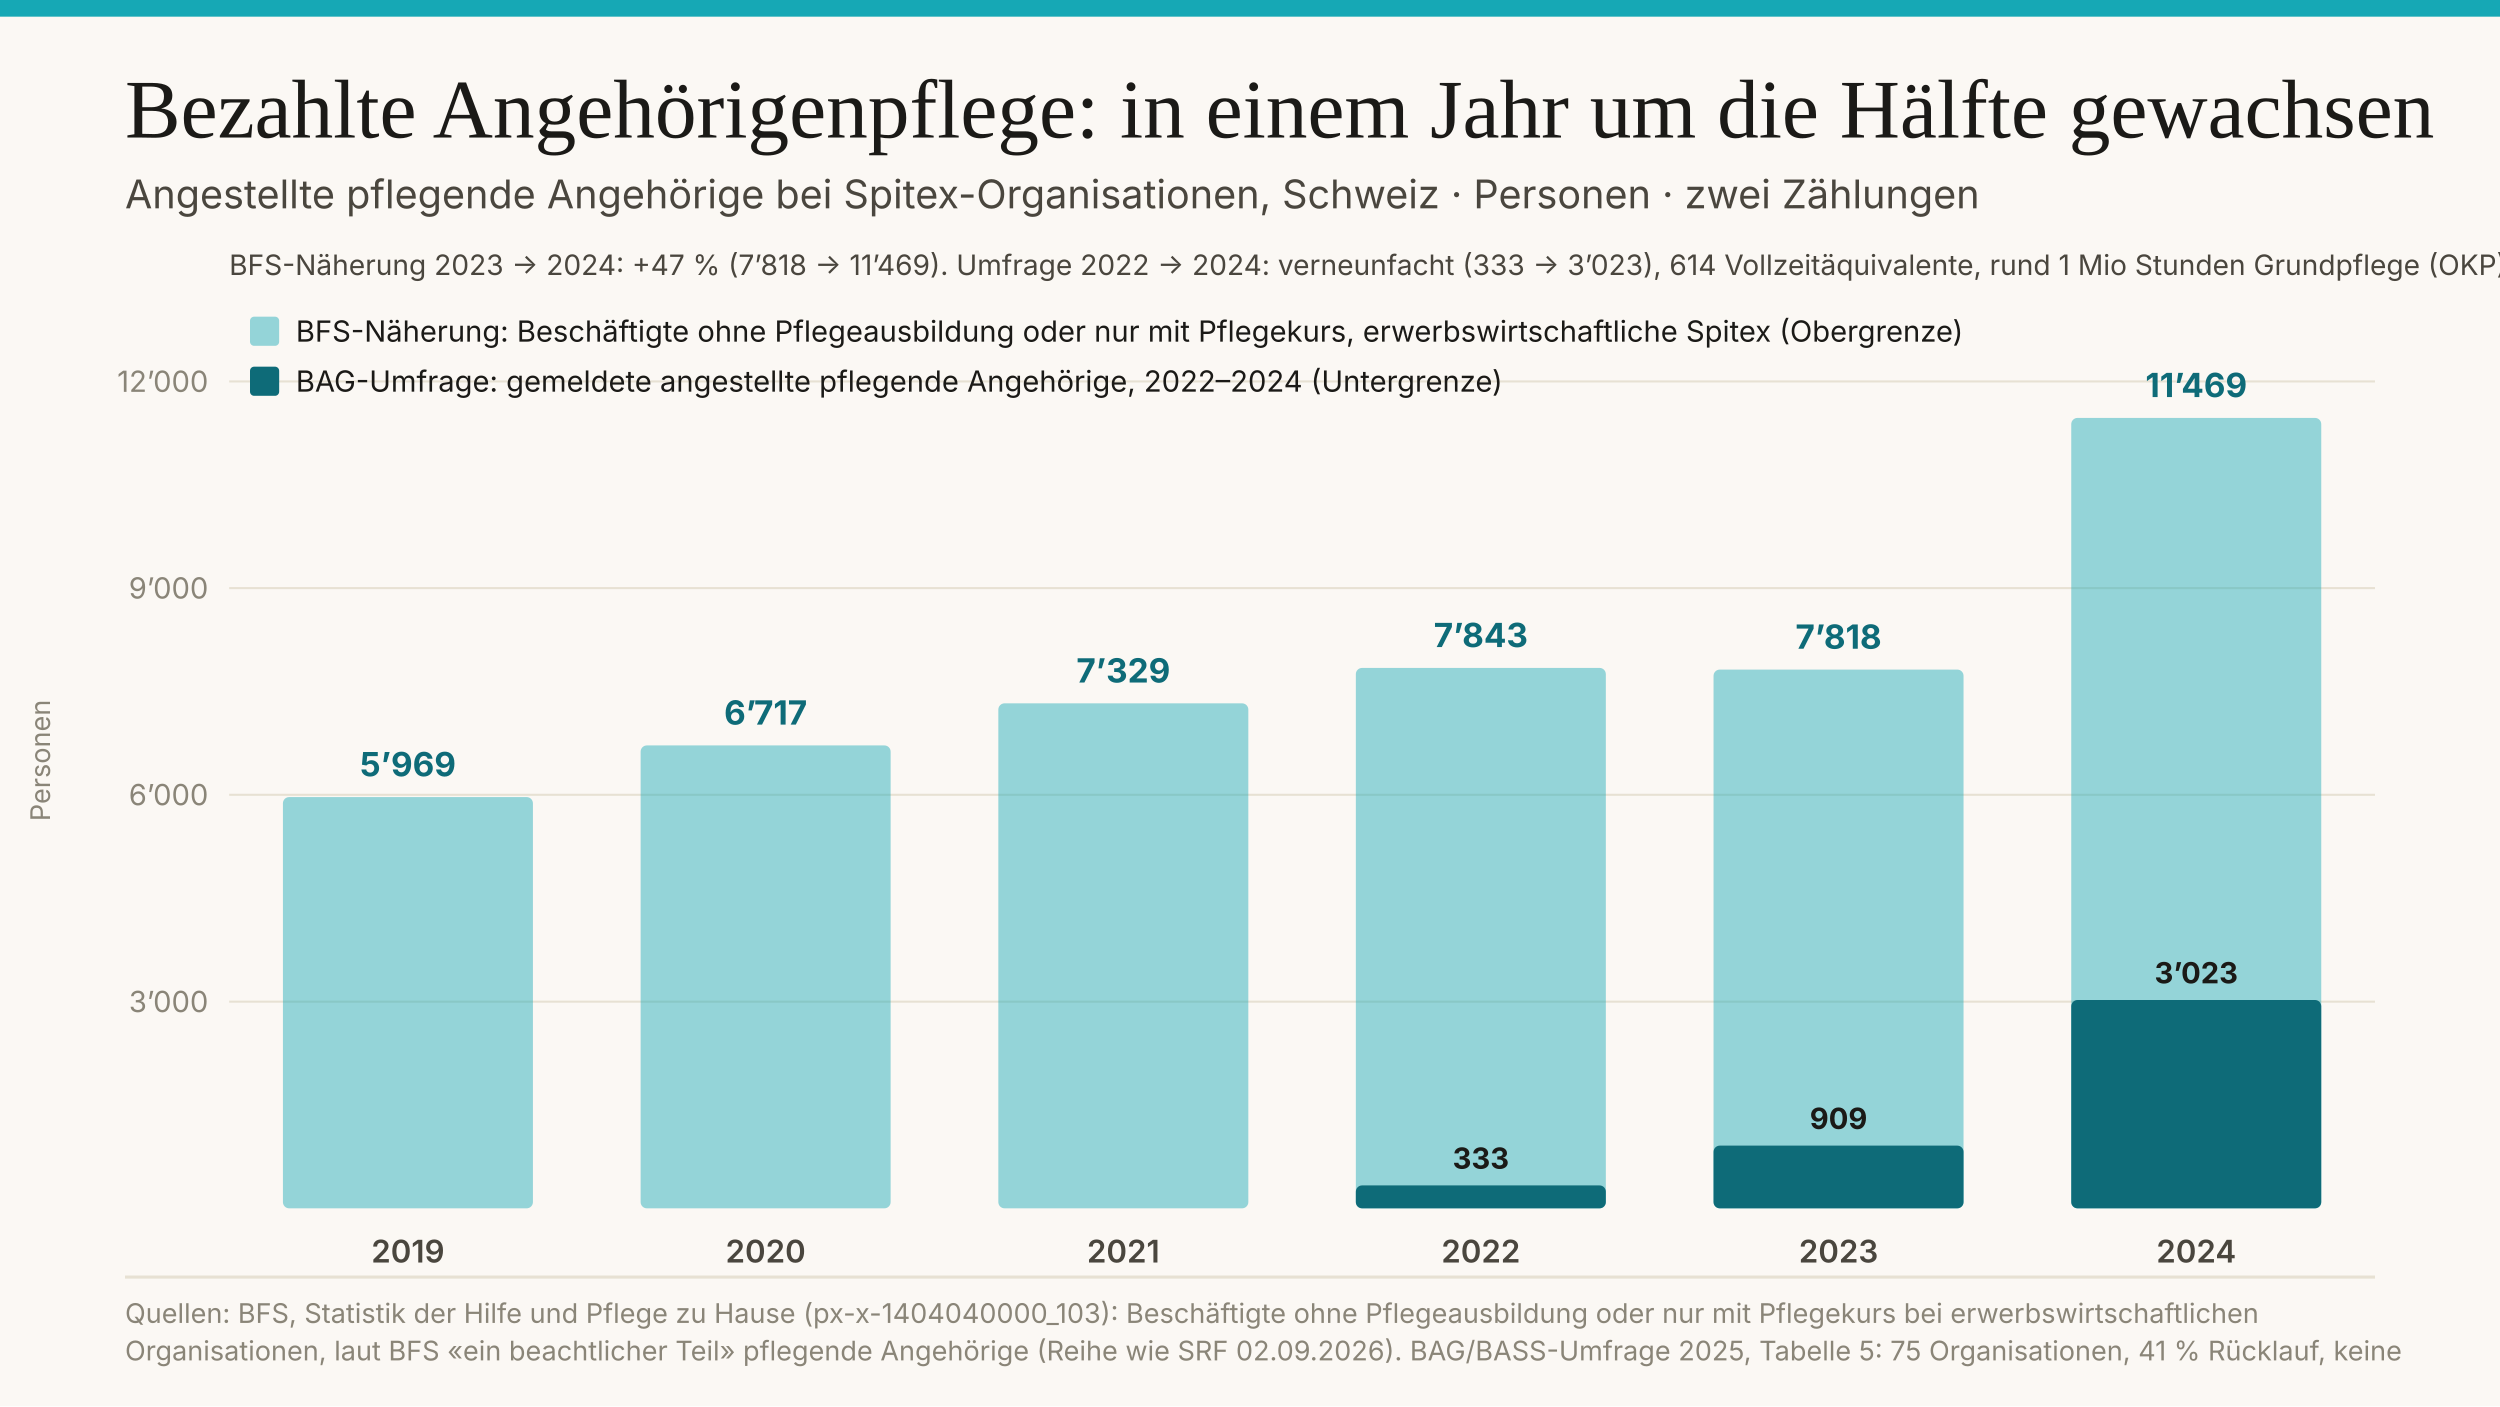
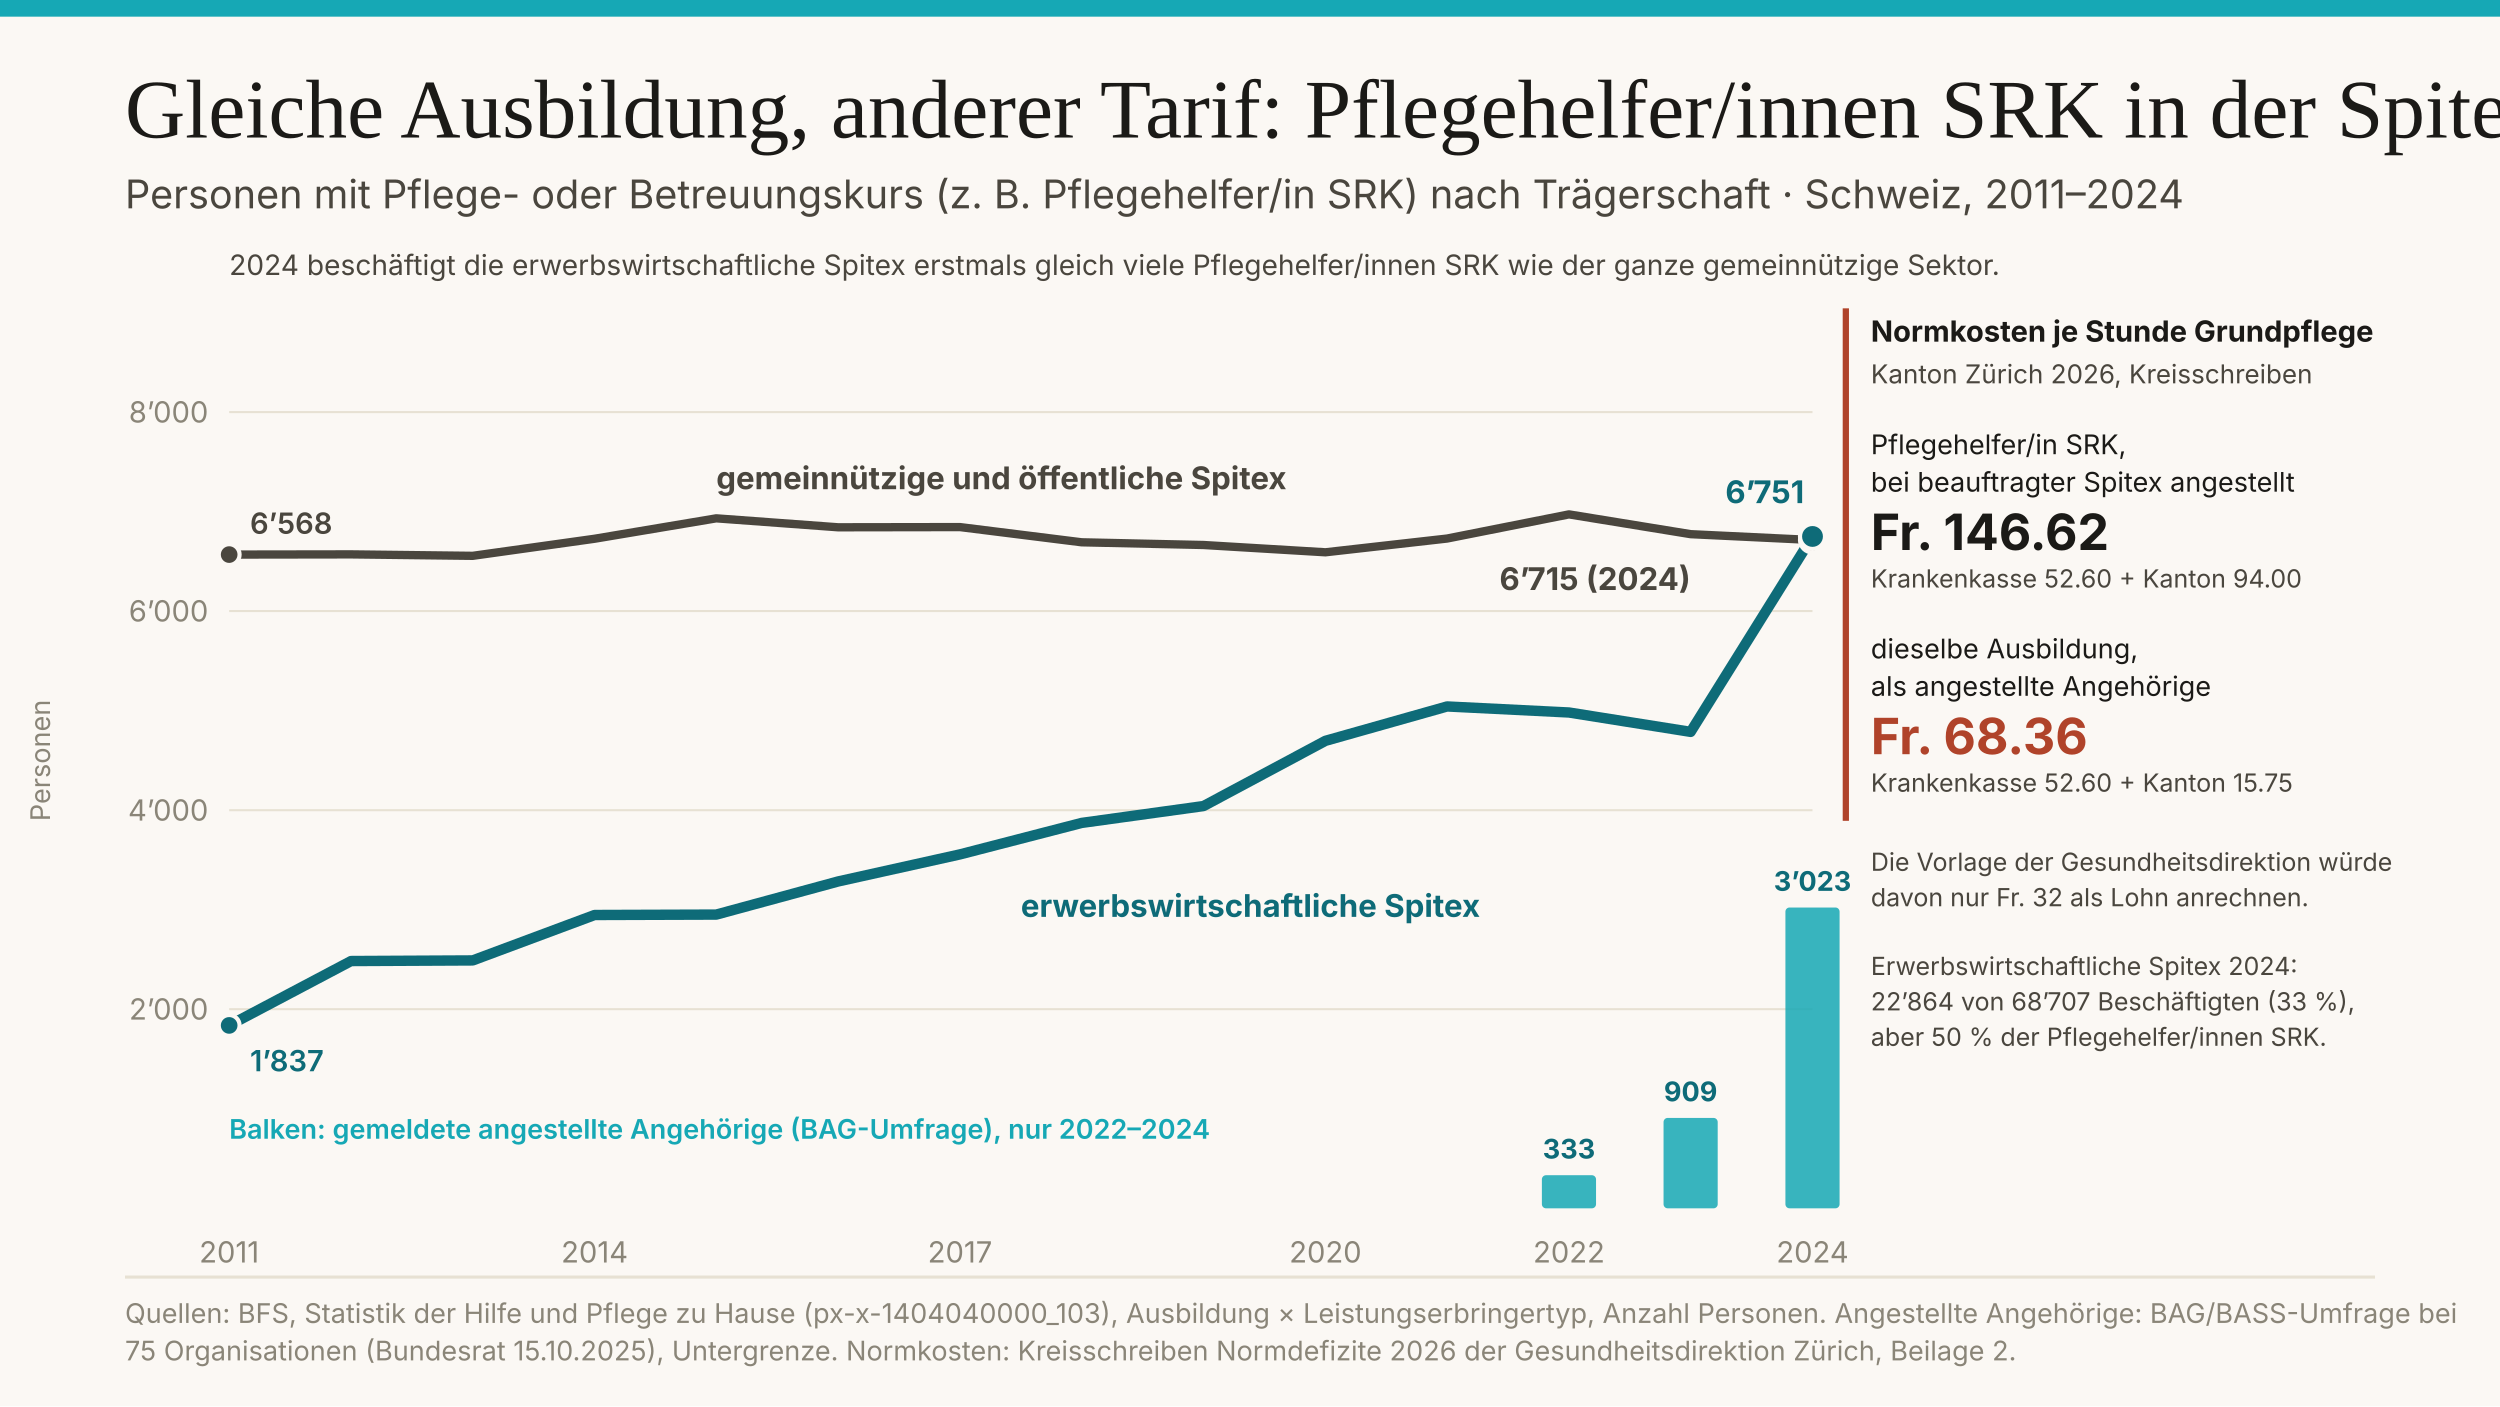
<svg xmlns="http://www.w3.org/2000/svg" width="1200" height="675" viewBox="0 0 1200 675" font-family="Inter, -apple-system, Helvetica, Arial, sans-serif">
  <rect width="1200" height="675" fill="#FBF8F4" />
  <rect x="0" y="0" width="1200" height="8" fill="#16A8B5" />
-   <text x="60" y="66" font-family="'Instrument Serif', Georgia, 'Times New Roman', serif" font-size="40" fill="#1B1A17">Bezahlte Angehörigenpflege: in einem Jahr um die Hälfte gewachsen</text>
-   <text x="60" y="100" font-size="19" fill="#4A463E">Angestellte pflegende Angehörige bei Spitex-Organisationen, Schweiz · Personen · zwei Zählungen</text>
+   <text x="60" y="66" font-family="'Instrument Serif', Georgia, 'Times New Roman', serif" font-size="40" fill="#1B1A17">Gleiche Ausbildung, anderer Tarif: Pflegehelfer/innen SRK in der Spitex</text>
+   <text x="60" y="100" font-size="19" fill="#4A463E">Personen mit Pflege- oder Betreuungskurs (z. B. Pflegehelfer/in SRK) nach Trägerschaft · Schweiz, 2011–2024</text>
  <line x1="60" y1="613" x2="1140" y2="613" stroke="#E7E1D3" stroke-width="1.5" />
-   <text x="60" y="635" font-size="13" fill="#8A8578">Quellen: BFS, Statistik der Hilfe und Pflege zu Hause (px-x-1404040000_103): Beschäftigte ohne Pflegeausbildung oder nur mit Pflegekurs bei erwerbswirtschaftlichen</text>
-   <text x="60" y="653" font-size="13" fill="#8A8578">Organisationen, laut BFS «ein beachtlicher Teil» pflegende Angehörige (Reihe wie SRF 02.09.2026). BAG/BASS-Umfrage 2025, Tabelle 5: 75 Organisationen, 41 % Rücklauf, keine</text>
-   <line x1="110" y1="480.8" x2="1140" y2="480.8" stroke="#E7E1D3" stroke-width="1" />
-   <text x="100" y="485.8" font-size="14" fill="#8A8578" text-anchor="end">3’000</text>
-   <line x1="110" y1="381.5" x2="1140" y2="381.5" stroke="#E7E1D3" stroke-width="1" />
-   <text x="100" y="386.5" font-size="14" fill="#8A8578" text-anchor="end">6’000</text>
-   <line x1="110" y1="282.3" x2="1140" y2="282.3" stroke="#E7E1D3" stroke-width="1" />
-   <text x="100" y="287.3" font-size="14" fill="#8A8578" text-anchor="end">9’000</text>
-   <line x1="110" y1="183.1" x2="1140" y2="183.1" stroke="#E7E1D3" stroke-width="1" />
-   <text x="100" y="188.1" font-size="14" fill="#8A8578" text-anchor="end">12’000</text>
+   <text x="60" y="635" font-size="13" fill="#8A8578">Quellen: BFS, Statistik der Hilfe und Pflege zu Hause (px-x-1404040000_103), Ausbildung × Leistungserbringertyp, Anzahl Personen. Angestellte Angehörige: BAG/BASS-Umfrage bei</text>
+   <text x="60" y="653" font-size="13" fill="#8A8578">75 Organisationen (Bundesrat 15.10.2025), Untergrenze. Normkosten: Kreisschreiben Normdefizite 2026 der Gesundheitsdirektion Zürich, Beilage 2.</text>
+   <line x1="110" y1="484.4" x2="870" y2="484.4" stroke="#E7E1D3" stroke-width="1" />
+   <text x="100" y="489.4" font-size="14" fill="#8A8578" text-anchor="end">2’000</text>
+   <line x1="110" y1="388.9" x2="870" y2="388.9" stroke="#E7E1D3" stroke-width="1" />
+   <text x="100" y="393.9" font-size="14" fill="#8A8578" text-anchor="end">4’000</text>
+   <line x1="110" y1="293.3" x2="870" y2="293.3" stroke="#E7E1D3" stroke-width="1" />
+   <text x="100" y="298.3" font-size="14" fill="#8A8578" text-anchor="end">6’000</text>
+   <line x1="110" y1="197.8" x2="870" y2="197.8" stroke="#E7E1D3" stroke-width="1" />
+   <text x="100" y="202.8" font-size="14" fill="#8A8578" text-anchor="end">8’000</text>
  <text transform="translate(24,365.0) rotate(-90)" font-size="13" fill="#8A8578" text-anchor="middle">Personen</text>
-   <rect x="135.8" y="382.6" width="120" height="197.4" fill="#16A8B5" opacity=".45" rx="3" />
-   <text x="195.8" y="372.6" font-size="16" font-weight="700" fill="#0E6B78" text-anchor="middle">5’969</text>
-   <text x="195.8" y="606" font-size="15" font-weight="600" fill="#4A463E" text-anchor="middle">2019</text>
-   <rect x="307.5" y="357.8" width="120" height="222.2" fill="#16A8B5" opacity=".45" rx="3" />
-   <text x="367.5" y="347.8" font-size="16" font-weight="700" fill="#0E6B78" text-anchor="middle">6’717</text>
-   <text x="367.5" y="606" font-size="15" font-weight="600" fill="#4A463E" text-anchor="middle">2020</text>
-   <rect x="479.2" y="337.6" width="120" height="242.4" fill="#16A8B5" opacity=".45" rx="3" />
-   <text x="539.2" y="327.6" font-size="16" font-weight="700" fill="#0E6B78" text-anchor="middle">7’329</text>
-   <text x="539.2" y="606" font-size="15" font-weight="600" fill="#4A463E" text-anchor="middle">2021</text>
-   <rect x="650.8" y="320.6" width="120" height="259.4" fill="#16A8B5" opacity=".45" rx="3" />
-   <text x="710.8" y="310.6" font-size="16" font-weight="700" fill="#0E6B78" text-anchor="middle">7’843</text>
-   <rect x="650.8" y="569.0" width="120" height="11.0" fill="#0E6B78" rx="3" />
-   <text x="710.8" y="561.0" font-size="14" font-weight="700" fill="#1B1A17" text-anchor="middle">333</text>
-   <text x="710.8" y="606" font-size="15" font-weight="600" fill="#4A463E" text-anchor="middle">2022</text>
-   <rect x="822.5" y="321.4" width="120" height="258.6" fill="#16A8B5" opacity=".45" rx="3" />
-   <text x="882.5" y="311.4" font-size="16" font-weight="700" fill="#0E6B78" text-anchor="middle">7’818</text>
-   <rect x="822.5" y="549.9" width="120" height="30.1" fill="#0E6B78" rx="3" />
-   <text x="882.5" y="541.9" font-size="14" font-weight="700" fill="#1B1A17" text-anchor="middle">909</text>
-   <text x="882.5" y="606" font-size="15" font-weight="600" fill="#4A463E" text-anchor="middle">2023</text>
-   <rect x="994.2" y="200.6" width="120" height="379.4" fill="#16A8B5" opacity=".45" rx="3" />
-   <text x="1054.2" y="190.6" font-size="16" font-weight="700" fill="#0E6B78" text-anchor="middle">11’469</text>
-   <rect x="994.2" y="480.0" width="120" height="100.0" fill="#0E6B78" rx="3" />
-   <text x="1054.2" y="472.0" font-size="14" font-weight="700" fill="#1B1A17" text-anchor="middle">3’023</text>
-   <text x="1054.2" y="606" font-size="15" font-weight="600" fill="#4A463E" text-anchor="middle">2024</text>
-   <rect x="120" y="152" width="14" height="14" rx="2" fill="#16A8B5" opacity=".45" />
-   <text x="142" y="164" font-size="14" fill="#1B1A17">BFS-Näherung: Beschäftigte ohne Pflegeausbildung oder nur mit Pflegekurs, erwerbswirtschaftliche Spitex (Obergrenze)</text>
-   <rect x="120" y="176" width="14" height="14" rx="2" fill="#0E6B78" />
-   <text x="142" y="188" font-size="14" fill="#1B1A17">BAG-Umfrage: gemeldete angestellte pflegende Angehörige, 2022–2024 (Untergrenze)</text>
-   <text x="110" y="132" font-size="13.5" fill="#4A463E" text-anchor="start">BFS-Näherung 2023 → 2024: +47 % (7’818 → 11’469). Umfrage 2022 → 2024: verneunfacht (333 → 3’023), 614 Vollzeitäquivalente, rund 1 Mio Stunden Grundpflege (OKP).</text>
+   <text x="110.0" y="606" font-size="14" fill="#8A8578" text-anchor="middle">2011</text>
+   <text x="285.4" y="606" font-size="14" fill="#8A8578" text-anchor="middle">2014</text>
+   <text x="460.8" y="606" font-size="14" fill="#8A8578" text-anchor="middle">2017</text>
+   <text x="636.2" y="606" font-size="14" fill="#8A8578" text-anchor="middle">2020</text>
+   <text x="753.1" y="606" font-size="14" fill="#8A8578" text-anchor="middle">2022</text>
+   <text x="870.0" y="606" font-size="14" fill="#8A8578" text-anchor="middle">2024</text>
+   <rect x="740.1" y="564.1" width="26" height="15.9" fill="#16A8B5" opacity=".85" rx="2" />
+   <text x="753.1" y="556.1" font-size="13" font-weight="700" fill="#0E6B78" text-anchor="middle">333</text>
+   <rect x="798.5" y="536.6" width="26" height="43.4" fill="#16A8B5" opacity=".85" rx="2" />
+   <text x="811.5" y="528.6" font-size="13" font-weight="700" fill="#0E6B78" text-anchor="middle">909</text>
+   <rect x="857.0" y="435.6" width="26" height="144.4" fill="#16A8B5" opacity=".85" rx="2" />
+   <text x="870.0" y="427.6" font-size="13" font-weight="700" fill="#0E6B78" text-anchor="middle">3’023</text>
+   <path d="M110.0,266.2 L168.5,266.1 L226.9,266.8 L285.4,258.6 L343.8,248.8 L402.3,253.1 L460.8,253.0 L519.2,260.3 L577.7,261.6 L636.2,265.1 L694.6,258.5 L753.1,246.9 L811.5,256.4 L870.0,259.2" fill="none" stroke="#4A463E" stroke-width="4" stroke-linejoin="round" stroke-linecap="round" opacity="1" />
+   <path d="M110.0,492.2 L168.5,461.3 L226.9,461.0 L285.4,439.2 L343.8,439.0 L402.3,423.1 L460.8,410.1 L519.2,395.0 L577.7,386.9 L636.2,355.6 L694.6,339.1 L753.1,342.0 L811.5,351.3 L870.0,257.5" fill="none" stroke="#0E6B78" stroke-width="5" stroke-linejoin="round" stroke-linecap="round" opacity="1" />
+   <circle cx="870.0" cy="259.2" r="6" fill="#4A463E" stroke="#FBF8F4" stroke-width="2" />
+   <circle cx="110.0" cy="266.2" r="5" fill="#4A463E" stroke="#FBF8F4" stroke-width="2" />
+   <circle cx="870.0" cy="257.5" r="6" fill="#0E6B78" stroke="#FBF8F4" stroke-width="2" />
+   <circle cx="110.0" cy="492.2" r="5" fill="#0E6B78" stroke="#FBF8F4" stroke-width="2" />
+   <text x="120.0" y="256.2" font-size="14" font-weight="600" fill="#4A463E" text-anchor="start">6’568</text>
+   <text x="120.0" y="514.2" font-size="14" font-weight="600" fill="#0E6B78" text-anchor="start">1’837</text>
+   <text x="866.0" y="241.5" font-size="15" font-weight="700" fill="#0E6B78" text-anchor="end">6’751</text>
+   <text x="811.5" y="283.2" font-size="15" font-weight="700" fill="#4A463E" text-anchor="end">6’715 (2024)</text>
+   <text x="343.8" y="234.8" font-size="15" font-weight="700" fill="#4A463E" text-anchor="start">gemeinnützige und öffentliche Spitex</text>
+   <text x="490.0" y="440.1" font-size="15" font-weight="700" fill="#0E6B78" text-anchor="start">erwerbswirtschaftliche Spitex</text>
+   <text x="110.0" y="546.6" font-size="13" font-weight="600" fill="#16A8B5" text-anchor="start">Balken: gemeldete angestellte Angehörige (BAG-Umfrage), nur 2022–2024</text>
+   <line x1="886" y1="148" x2="886" y2="394" stroke="#B0432A" stroke-width="3" />
+   <text x="898" y="164" font-size="14" font-weight="700" fill="#1B1A17">Normkosten je Stunde Grundpflege</text>
+   <text x="898" y="184" font-size="12.5" font-weight="400" fill="#4A463E">Kanton Zürich 2026, Kreisschreiben</text>
+   <text x="898" y="218" font-size="13" font-weight="400" fill="#1B1A17">Pflegehelfer/in SRK,</text>
+   <text x="898" y="236" font-size="13" font-weight="400" fill="#1B1A17">bei beauftragter Spitex angestellt</text>
+   <text x="898" y="264" font-size="24" font-weight="700" fill="#1B1A17">Fr. 146.62</text>
+   <text x="898" y="282" font-size="12" font-weight="400" fill="#4A463E">Krankenkasse 52.60 + Kanton 94.00</text>
+   <text x="898" y="316" font-size="13" font-weight="400" fill="#1B1A17">dieselbe Ausbildung,</text>
+   <text x="898" y="334" font-size="13" font-weight="400" fill="#1B1A17">als angestellte Angehörige</text>
+   <text x="898" y="362" font-size="24" font-weight="700" fill="#B0432A">Fr. 68.36</text>
+   <text x="898" y="380" font-size="12" font-weight="400" fill="#4A463E">Krankenkasse 52.60 + Kanton 15.75</text>
+   <text x="898" y="418" font-size="12" font-weight="400" fill="#4A463E">Die Vorlage der Gesundheitsdirektion würde</text>
+   <text x="898" y="435" font-size="12" font-weight="400" fill="#4A463E">davon nur Fr. 32 als Lohn anrechnen.</text>
+   <text x="898" y="468" font-size="12" font-weight="400" fill="#4A463E">Erwerbswirtschaftliche Spitex 2024:</text>
+   <text x="898" y="485" font-size="12" font-weight="400" fill="#4A463E">22’864 von 68’707 Beschäftigten (33 %),</text>
+   <text x="898" y="502" font-size="12" font-weight="400" fill="#4A463E">aber 50 % der Pflegehelfer/innen SRK.</text>
+   <text x="110" y="132" font-size="13.5" fill="#4A463E" text-anchor="start">2024 beschäftigt die erwerbswirtschaftliche Spitex erstmals gleich viele Pflegehelfer/innen SRK wie der ganze gemeinnützige Sektor.</text>
</svg>
